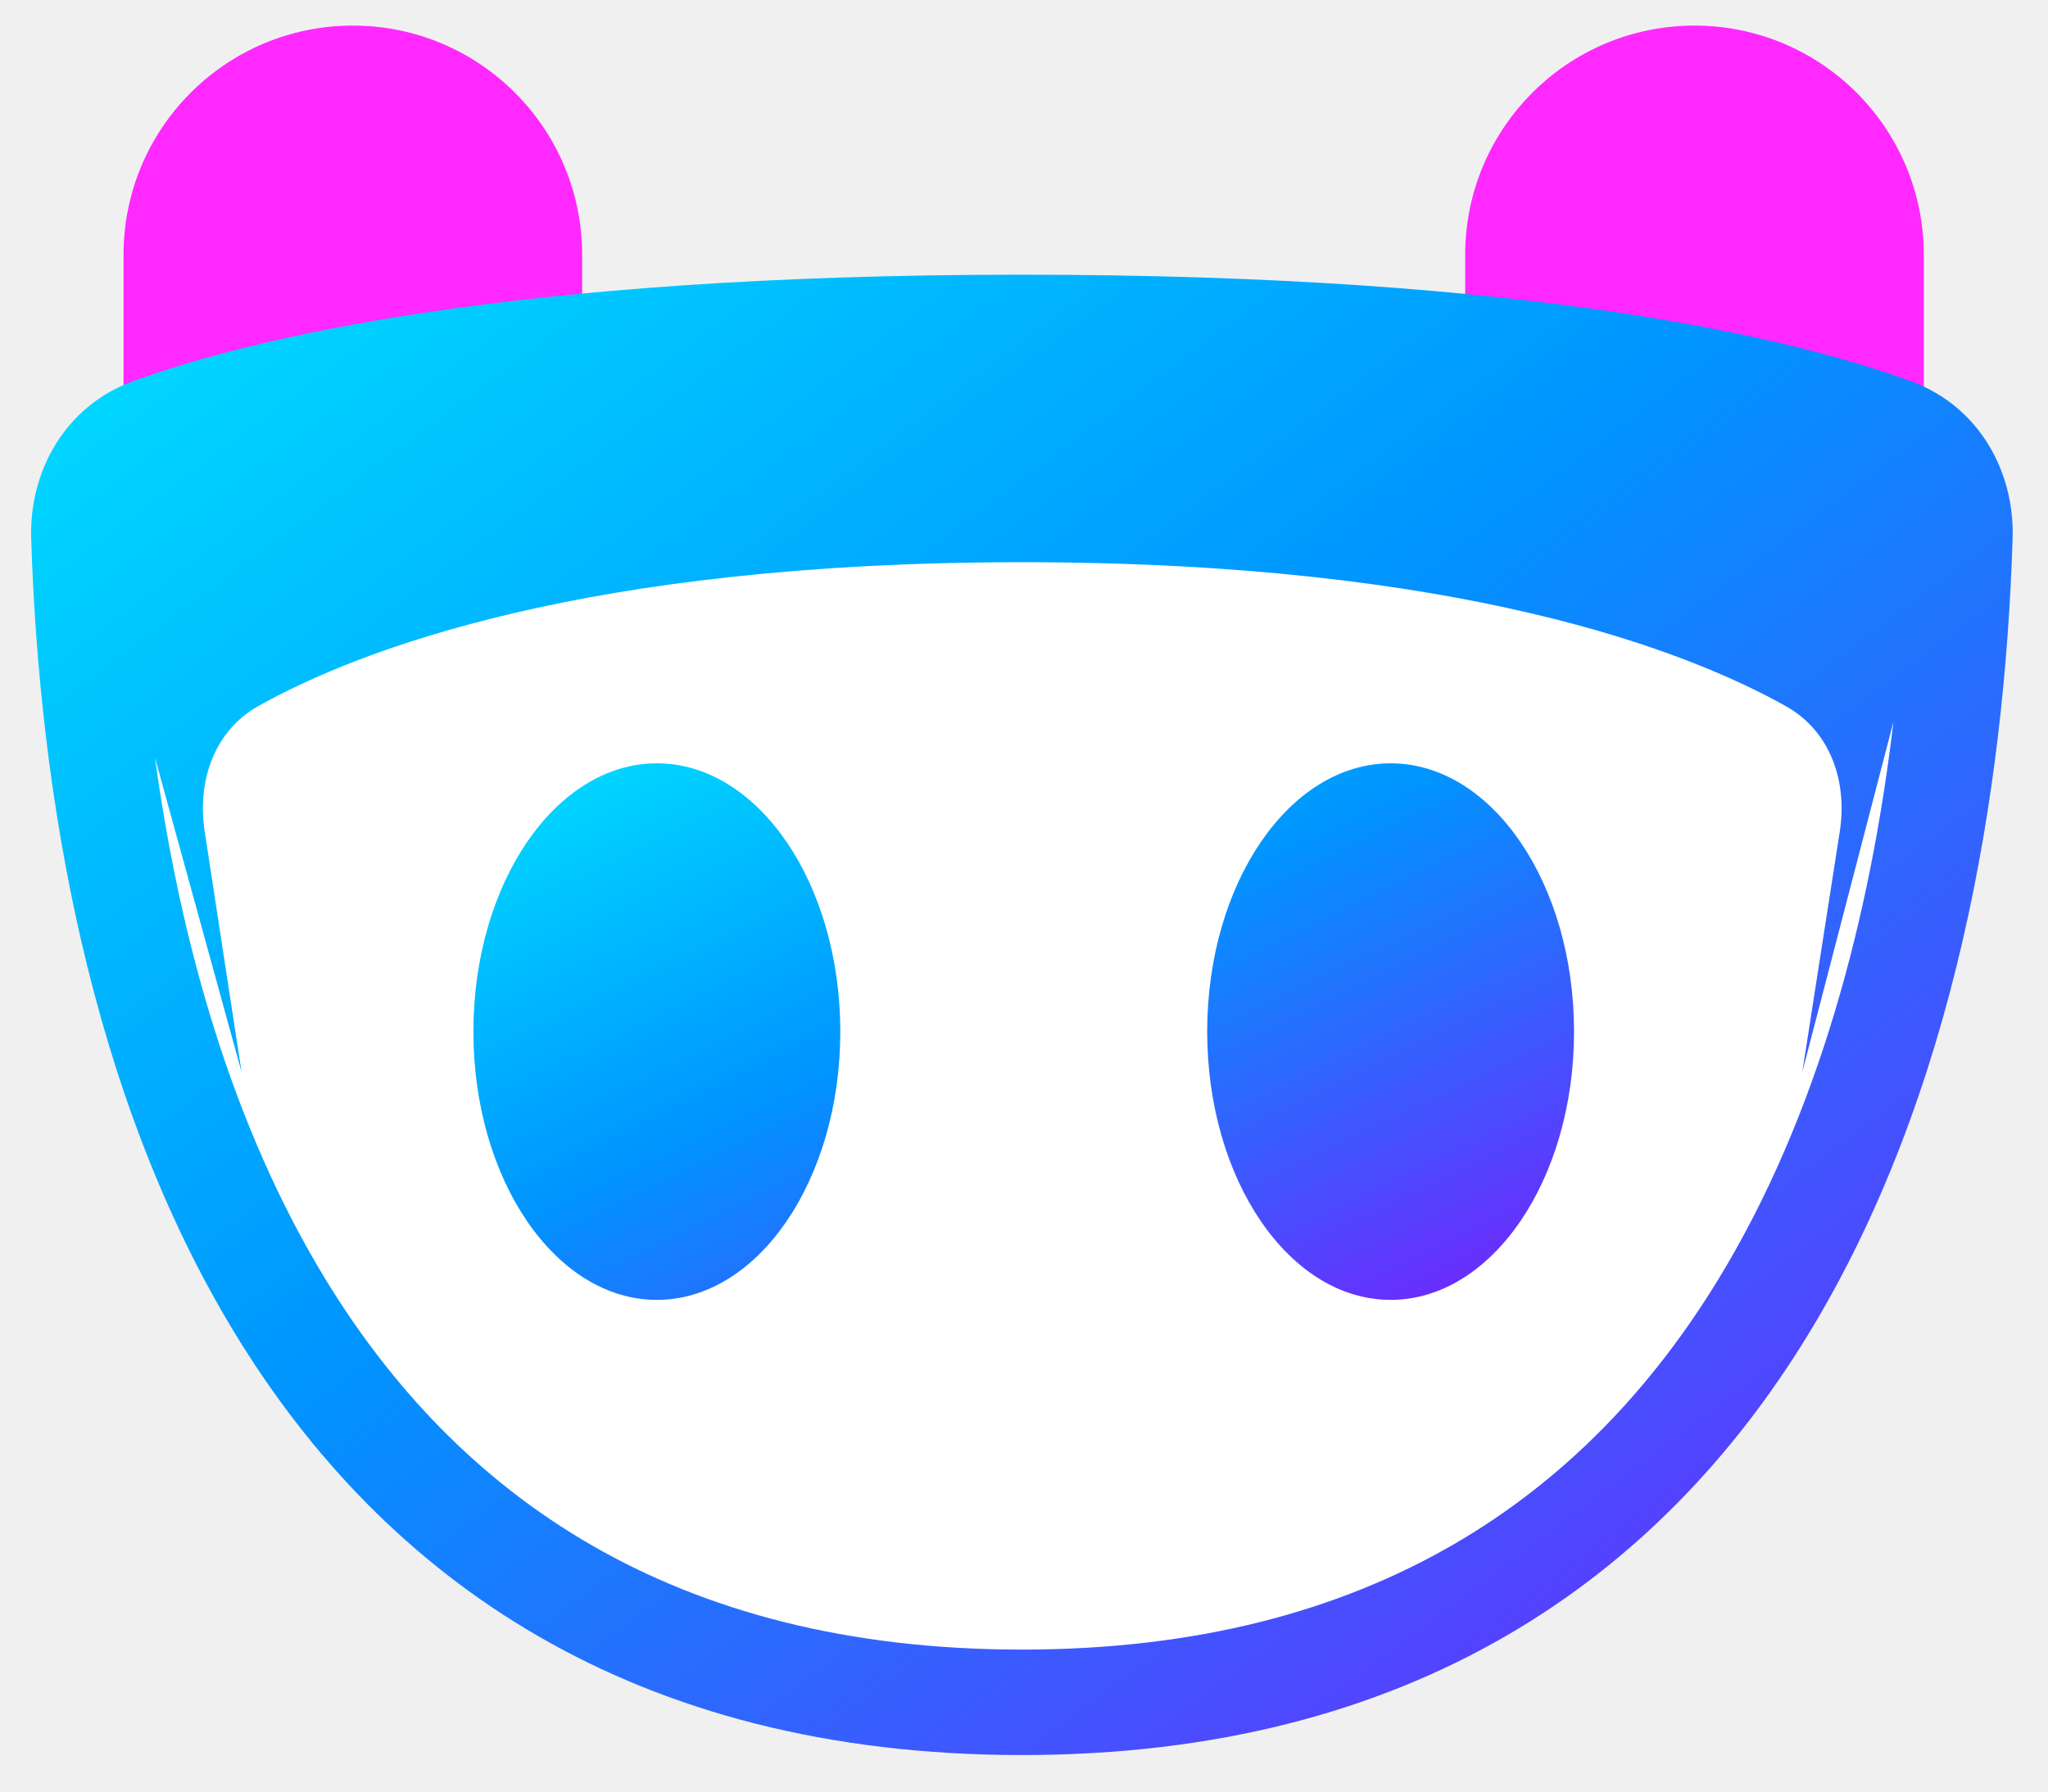
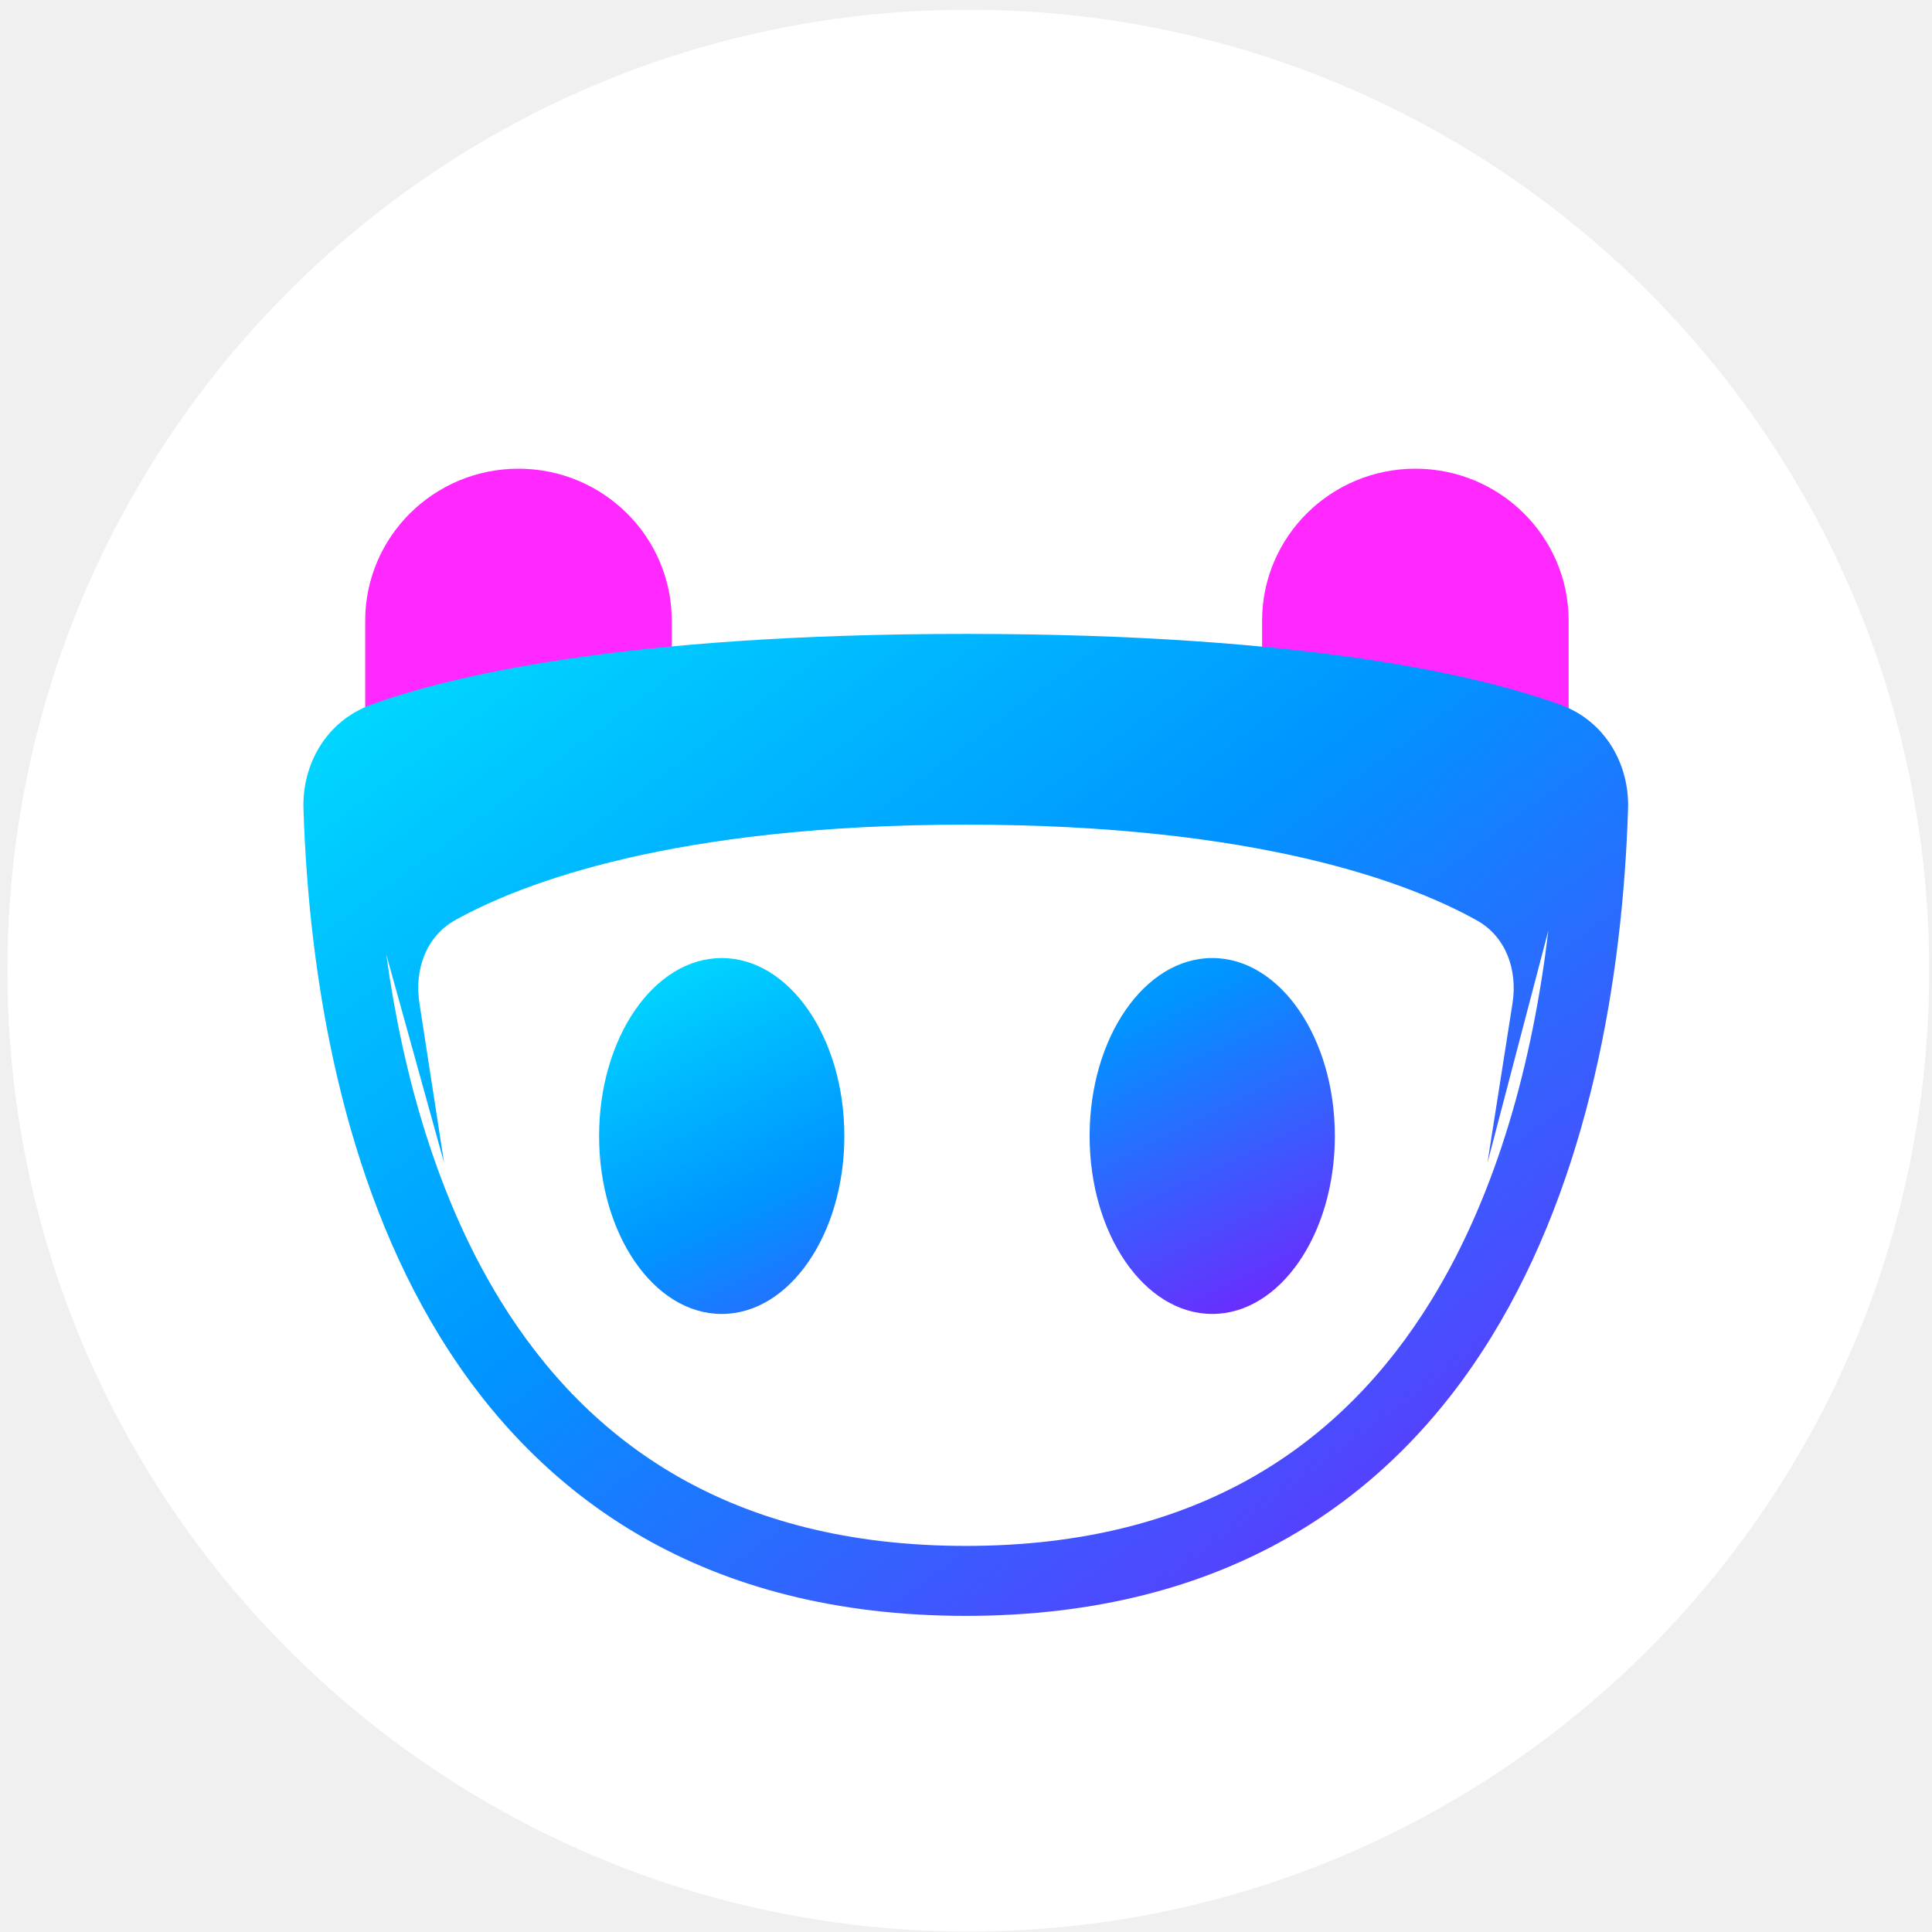
- <svg xmlns="http://www.w3.org/2000/svg" width="40" height="35" viewBox="0 0 40 35" fill="none">
-   <path d="M36.964 8.413C37.827 8.728 38.308 9.566 38.279 10.484C37.971 20.279 34.432 33.256 19.959 33.256C5.485 33.256 1.947 20.279 1.638 10.484C1.609 9.566 2.09 8.728 2.953 8.413C5.074 7.64 10.029 6.396 19.959 6.396C29.889 6.396 34.843 7.64 36.964 8.413Z" fill="white" />
-   <path d="M2.413 4.978C2.413 2.505 4.418 0.5 6.891 0.5C9.365 0.5 11.37 2.505 11.37 4.978V6.471L2.413 7.665V4.978Z" fill="#FF28FF" />
-   <path d="M28.617 4.978C28.617 2.505 30.622 0.5 33.095 0.5C35.569 0.5 37.574 2.505 37.574 4.978V7.665L28.617 6.471V4.978Z" fill="#FF28FF" />
-   <path fill-rule="evenodd" clip-rule="evenodd" d="M27.161 25.394C29.139 25.394 30.743 23.047 30.743 20.153C30.743 17.258 29.139 14.912 27.161 14.912C25.182 14.912 23.578 17.258 23.578 20.153C23.578 23.047 25.182 25.394 27.161 25.394ZM12.829 25.394C14.808 25.394 16.412 23.048 16.412 20.153C16.412 17.259 14.808 14.912 12.829 14.912C10.851 14.912 9.246 17.259 9.246 20.153C9.246 23.048 10.851 25.394 12.829 25.394Z" fill="url(#paint0_linear_330_169)" />
-   <path fill-rule="evenodd" clip-rule="evenodd" d="M3.027 14.801C3.516 18.372 4.527 21.998 6.366 25.006C8.922 29.185 13.101 32.226 19.959 32.226C26.818 32.226 30.997 29.185 33.553 25.006C35.512 21.802 36.532 17.894 36.981 14.101L35.201 20.943L35.933 16.245C36.086 15.268 35.75 14.285 34.888 13.8C32.934 12.703 28.51 10.983 19.959 10.983C11.434 10.983 7.008 12.696 5.051 13.79C4.186 14.273 3.847 15.258 3.997 16.237L4.718 20.943L3.027 14.801ZM19.959 5.366C9.95 5.366 4.868 6.619 2.601 7.446C1.256 7.936 0.569 9.226 0.609 10.516C0.766 15.493 1.742 21.393 4.608 26.08C7.517 30.838 12.344 34.286 19.959 34.286C27.575 34.286 32.402 30.838 35.31 26.08C38.177 21.393 39.153 15.493 39.309 10.516C39.35 9.226 38.663 7.936 37.318 7.446C35.05 6.619 29.968 5.366 19.959 5.366Z" fill="url(#paint1_linear_330_169)" />
+ <svg xmlns="http://www.w3.org/2000/svg" width="834" height="834" overflow="hidden">
  <defs>
-     <linearGradient id="paint0_linear_330_169" x1="9.246" y1="14.912" x2="17.506" y2="31.849" gradientUnits="userSpaceOnUse">
-       <stop stop-color="#00E0FF" />
-       <stop offset="0.446" stop-color="#0094FF" />
-       <stop offset="1" stop-color="#781FFD" />
+     <clipPath id="clip0">
+       <rect x="-2296" y="742" width="834" height="834" />
+     </clipPath>
+     <clipPath id="clip1">
+       <rect x="-2174" y="937" width="592" height="513" />
+     </clipPath>
+     <clipPath id="clip2">
+       <rect x="-2174" y="937" width="592" height="513" />
+     </clipPath>
+     <clipPath id="clip3">
+       <rect x="-2174" y="937" width="592" height="513" />
+     </clipPath>
+     <linearGradient x1="135.527" y1="218.561" x2="256.585" y2="466.818" gradientUnits="userSpaceOnUse" spreadMethod="pad" id="fill4">
+       <stop offset="0" stop-color="#00E0FF" stop-opacity="1" />
+       <stop offset="0.446" stop-color="#0094FF" stop-opacity="1" />
+       <stop offset="1" stop-color="#781FFD" stop-opacity="1" />
    </linearGradient>
-     <linearGradient id="paint1_linear_330_169" x1="0.607" y1="5.366" x2="28.342" y2="42.483" gradientUnits="userSpaceOnUse">
-       <stop stop-color="#00E0FF" />
-       <stop offset="0.446" stop-color="#0094FF" />
-       <stop offset="1" stop-color="#781FFD" />
+     <linearGradient x1="8.904" y1="78.645" x2="415.417" y2="622.672" gradientUnits="userSpaceOnUse" spreadMethod="pad" id="fill5">
+       <stop offset="0" stop-color="#00E0FF" stop-opacity="1" />
+       <stop offset="0.446" stop-color="#0094FF" stop-opacity="1" />
+       <stop offset="1" stop-color="#781FFD" stop-opacity="1" />
    </linearGradient>
  </defs>
+   <g clip-path="url(#clip0)" transform="translate(2296 -742)">
+     <path d="M-2290.5 1161C-2290.5 933.182-2105.82 748.5-1878 748.5-1650.18 748.5-1465.5 933.182-1465.5 1161-1465.5 1388.82-1650.18 1573.5-1878 1573.5-2105.82 1573.5-2290.5 1388.82-2290.5 1161Z" stroke="#FFFFFF" stroke-width="4.583" stroke-linecap="butt" stroke-linejoin="miter" stroke-miterlimit="8" stroke-opacity="1" fill="#FFFFFF" fill-rule="evenodd" fill-opacity="1" />
+     <g clip-path="url(#clip1)">
+       <g clip-path="url(#clip2)">
+         <g clip-path="url(#clip3)">
+           <path d="M541.789 123.317C554.437 127.931 561.484 140.204 561.061 153.663 556.539 297.226 504.682 487.435 292.536 487.435 80.392 487.435 28.534 297.226 24.012 153.661 23.588 140.204 30.636 127.931 43.284 123.317 74.376 111.975 146.992 93.743 292.536 93.743 438.08 93.743 510.697 111.975 541.789 123.317Z" fill="#FFFFFF" fill-rule="nonzero" fill-opacity="1" transform="matrix(1.00804 0 0 1 -2174 937)" />
+           <path d="M35.365 72.969C35.365 36.717 64.753 7.329 101.005 7.329 137.257 7.329 166.646 36.717 166.646 72.969L166.646 94.849 35.365 112.353 35.365 72.969Z" fill="#FF28FF" fill-rule="nonzero" fill-opacity="1" transform="matrix(1.00804 0 0 1 -2174 937)" />
+           <path d="M419.443 72.969C419.443 36.717 448.831 7.329 485.084 7.329 521.335 7.329 550.723 36.717 550.723 72.969L550.723 112.353 419.443 94.849 419.443 72.969Z" fill="#FF28FF" fill-rule="nonzero" fill-opacity="1" transform="matrix(1.00804 0 0 1 -2174 937)" />
+           <path d="M398.097 372.198C427.099 372.198 450.609 337.805 450.609 295.379 450.609 252.954 427.099 218.561 398.097 218.561 369.095 218.561 345.585 252.954 345.585 295.379 345.585 337.805 369.095 372.198 398.097 372.198ZM188.039 372.205C217.041 372.205 240.551 337.813 240.551 295.387 240.551 252.962 217.041 218.57 188.039 218.57 159.037 218.57 135.527 252.962 135.527 295.387 135.527 337.813 159.037 372.205 188.039 372.205Z" fill="url(#fill4)" fill-rule="evenodd" transform="matrix(1.00804 0 0 1 -2174 937)" />
+           <path d="M44.37 216.939C51.527 269.277 66.359 322.434 93.31 366.509 130.768 427.773 192.023 472.337 292.548 472.337 393.071 472.337 454.326 427.773 491.784 366.511 520.498 319.549 535.456 262.281 542.031 206.679L515.949 306.964 526.678 238.113C528.91 223.79 523.99 209.374 511.354 202.274 482.726 186.19 417.869 160.981 292.548 160.981 167.594 160.981 102.719 186.09 74.031 202.122 61.356 209.206 56.381 223.633 58.579 237.985L69.145 306.964 44.37 216.939ZM292.548 78.645C145.842 78.645 71.356 97.009 38.12 109.133 18.405 116.324 8.333 135.227 8.929 154.14 11.227 227.087 25.532 313.556 67.543 382.264 110.18 451.997 180.926 502.538 292.548 502.538 404.168 502.538 474.915 451.997 517.551 382.264 559.563 313.556 573.867 227.089 576.165 154.14 576.761 135.228 566.689 116.324 546.974 109.133 513.739 97.009 439.251 78.645 292.548 78.645Z" fill="url(#fill5)" fill-rule="evenodd" transform="matrix(1.00804 0 0 1 -2174 937)" />
+         </g>
+       </g>
+     </g>
+   </g>
</svg>
